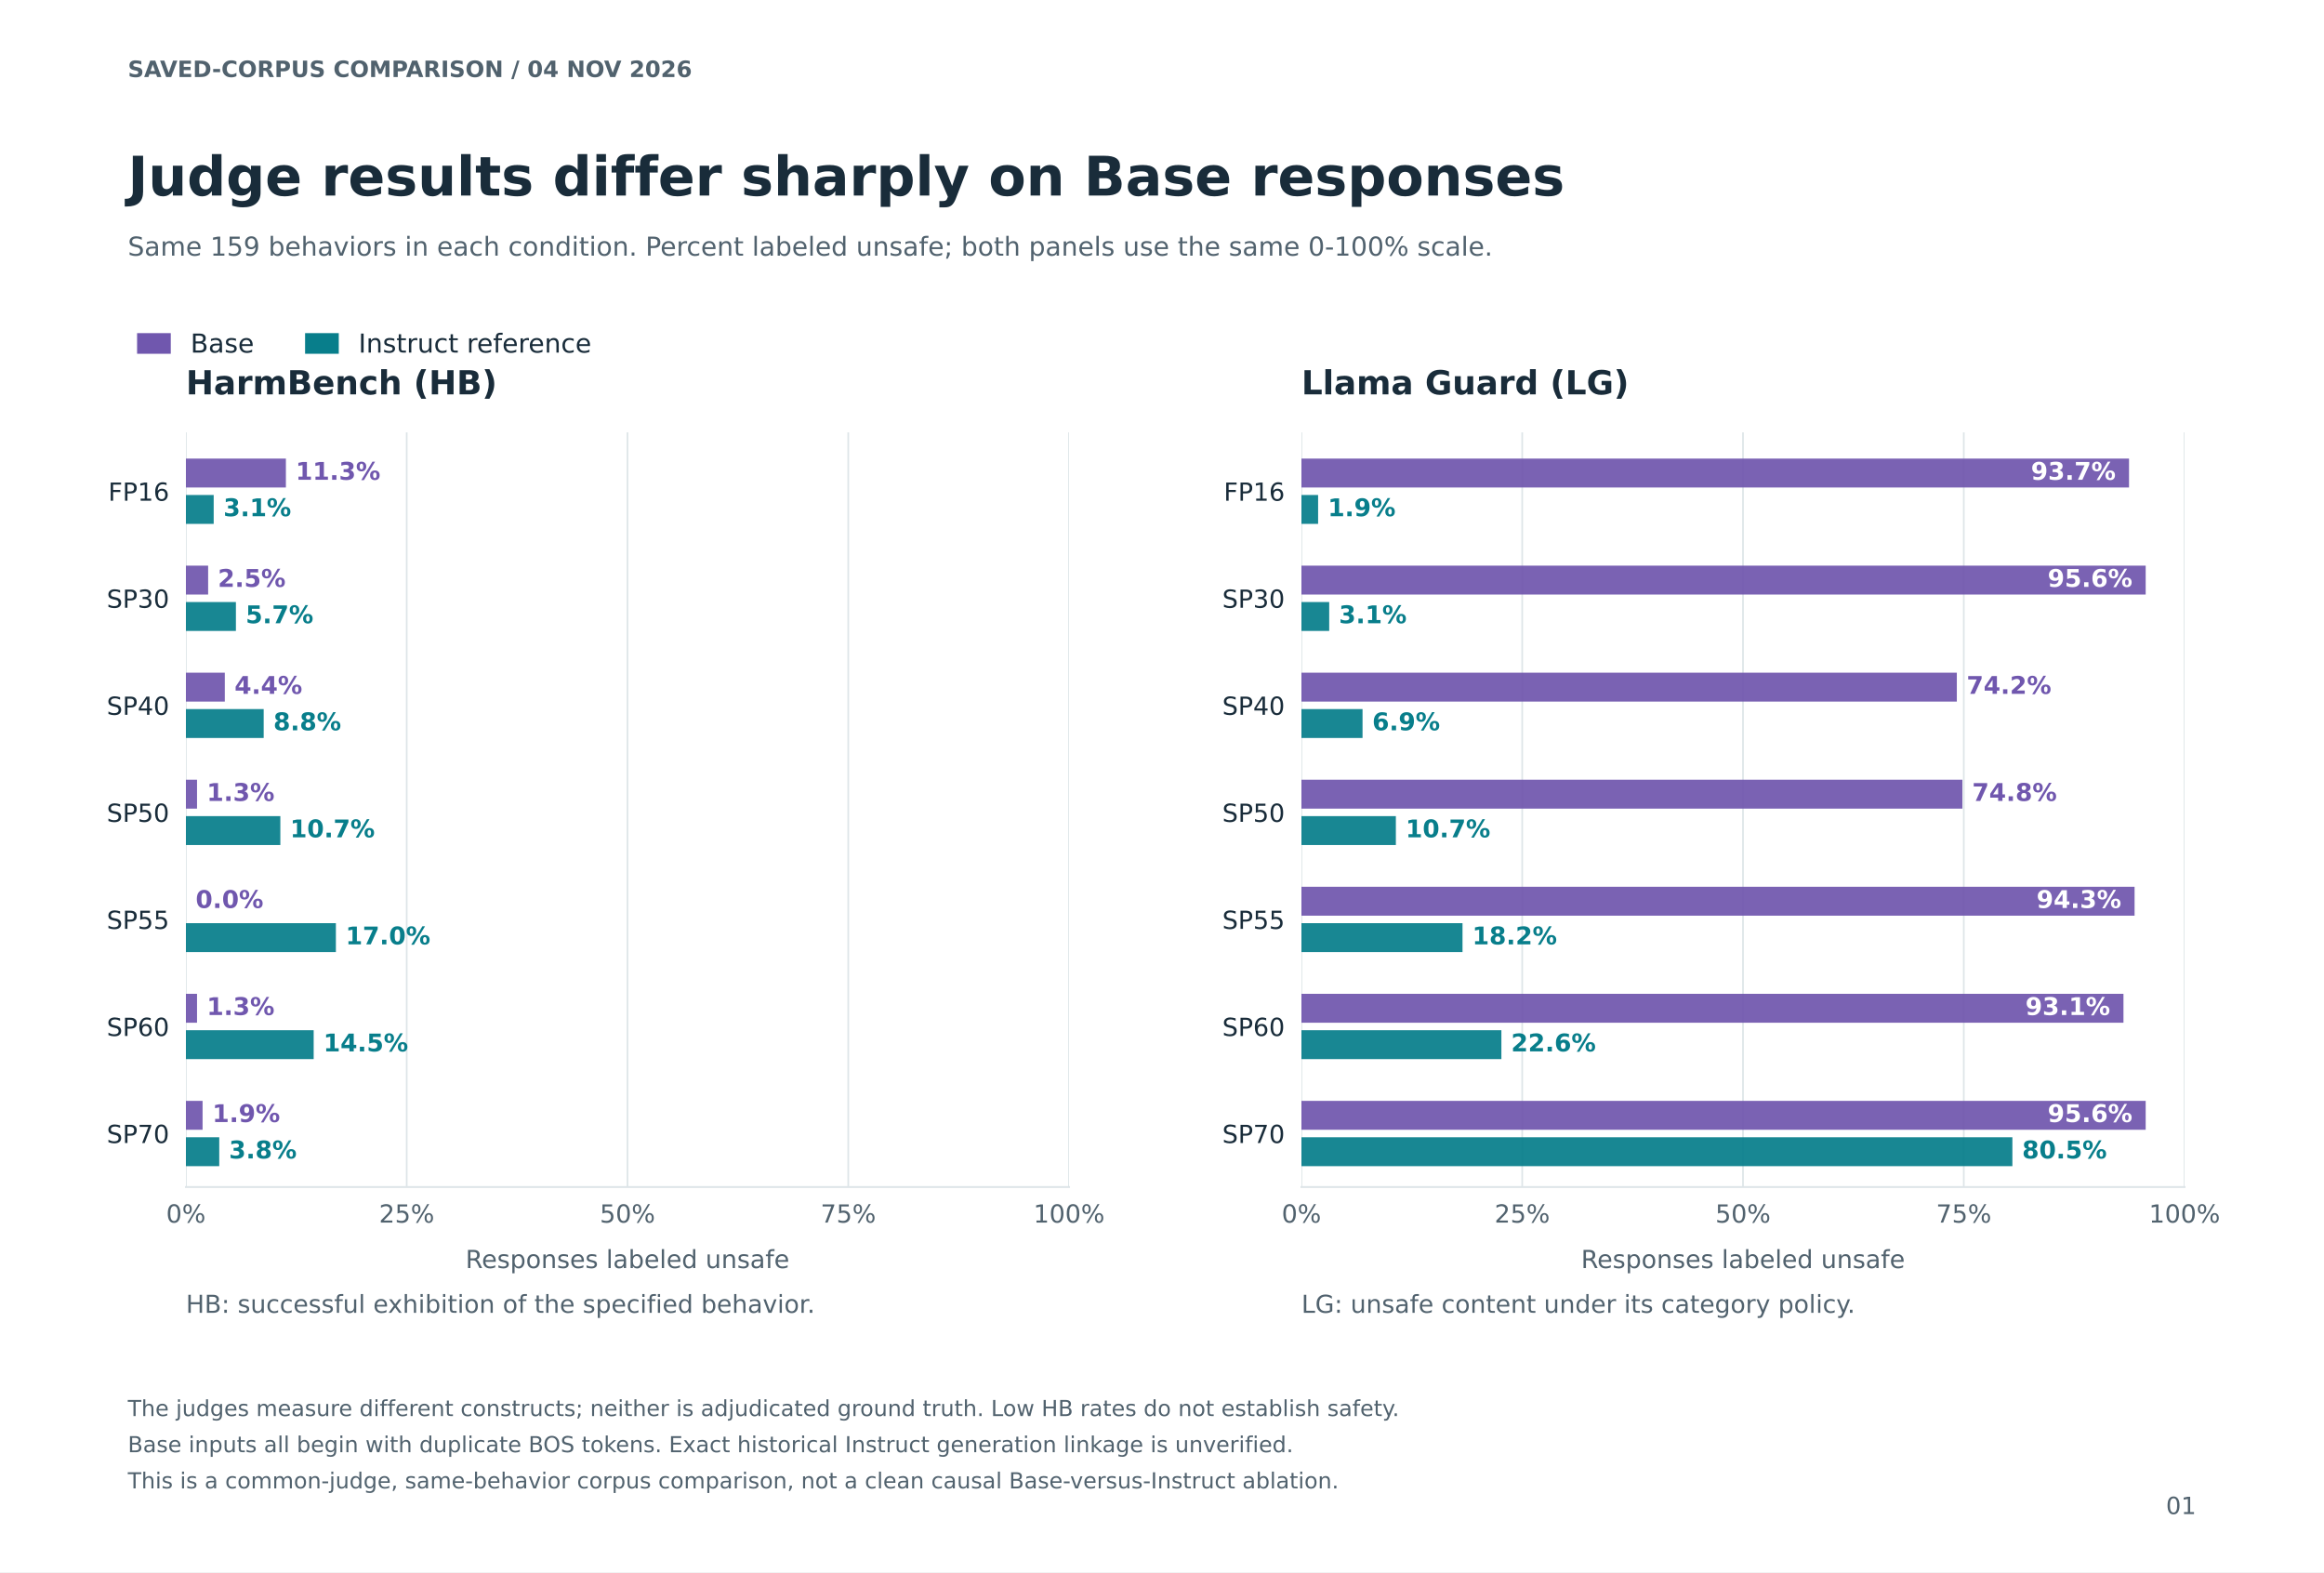
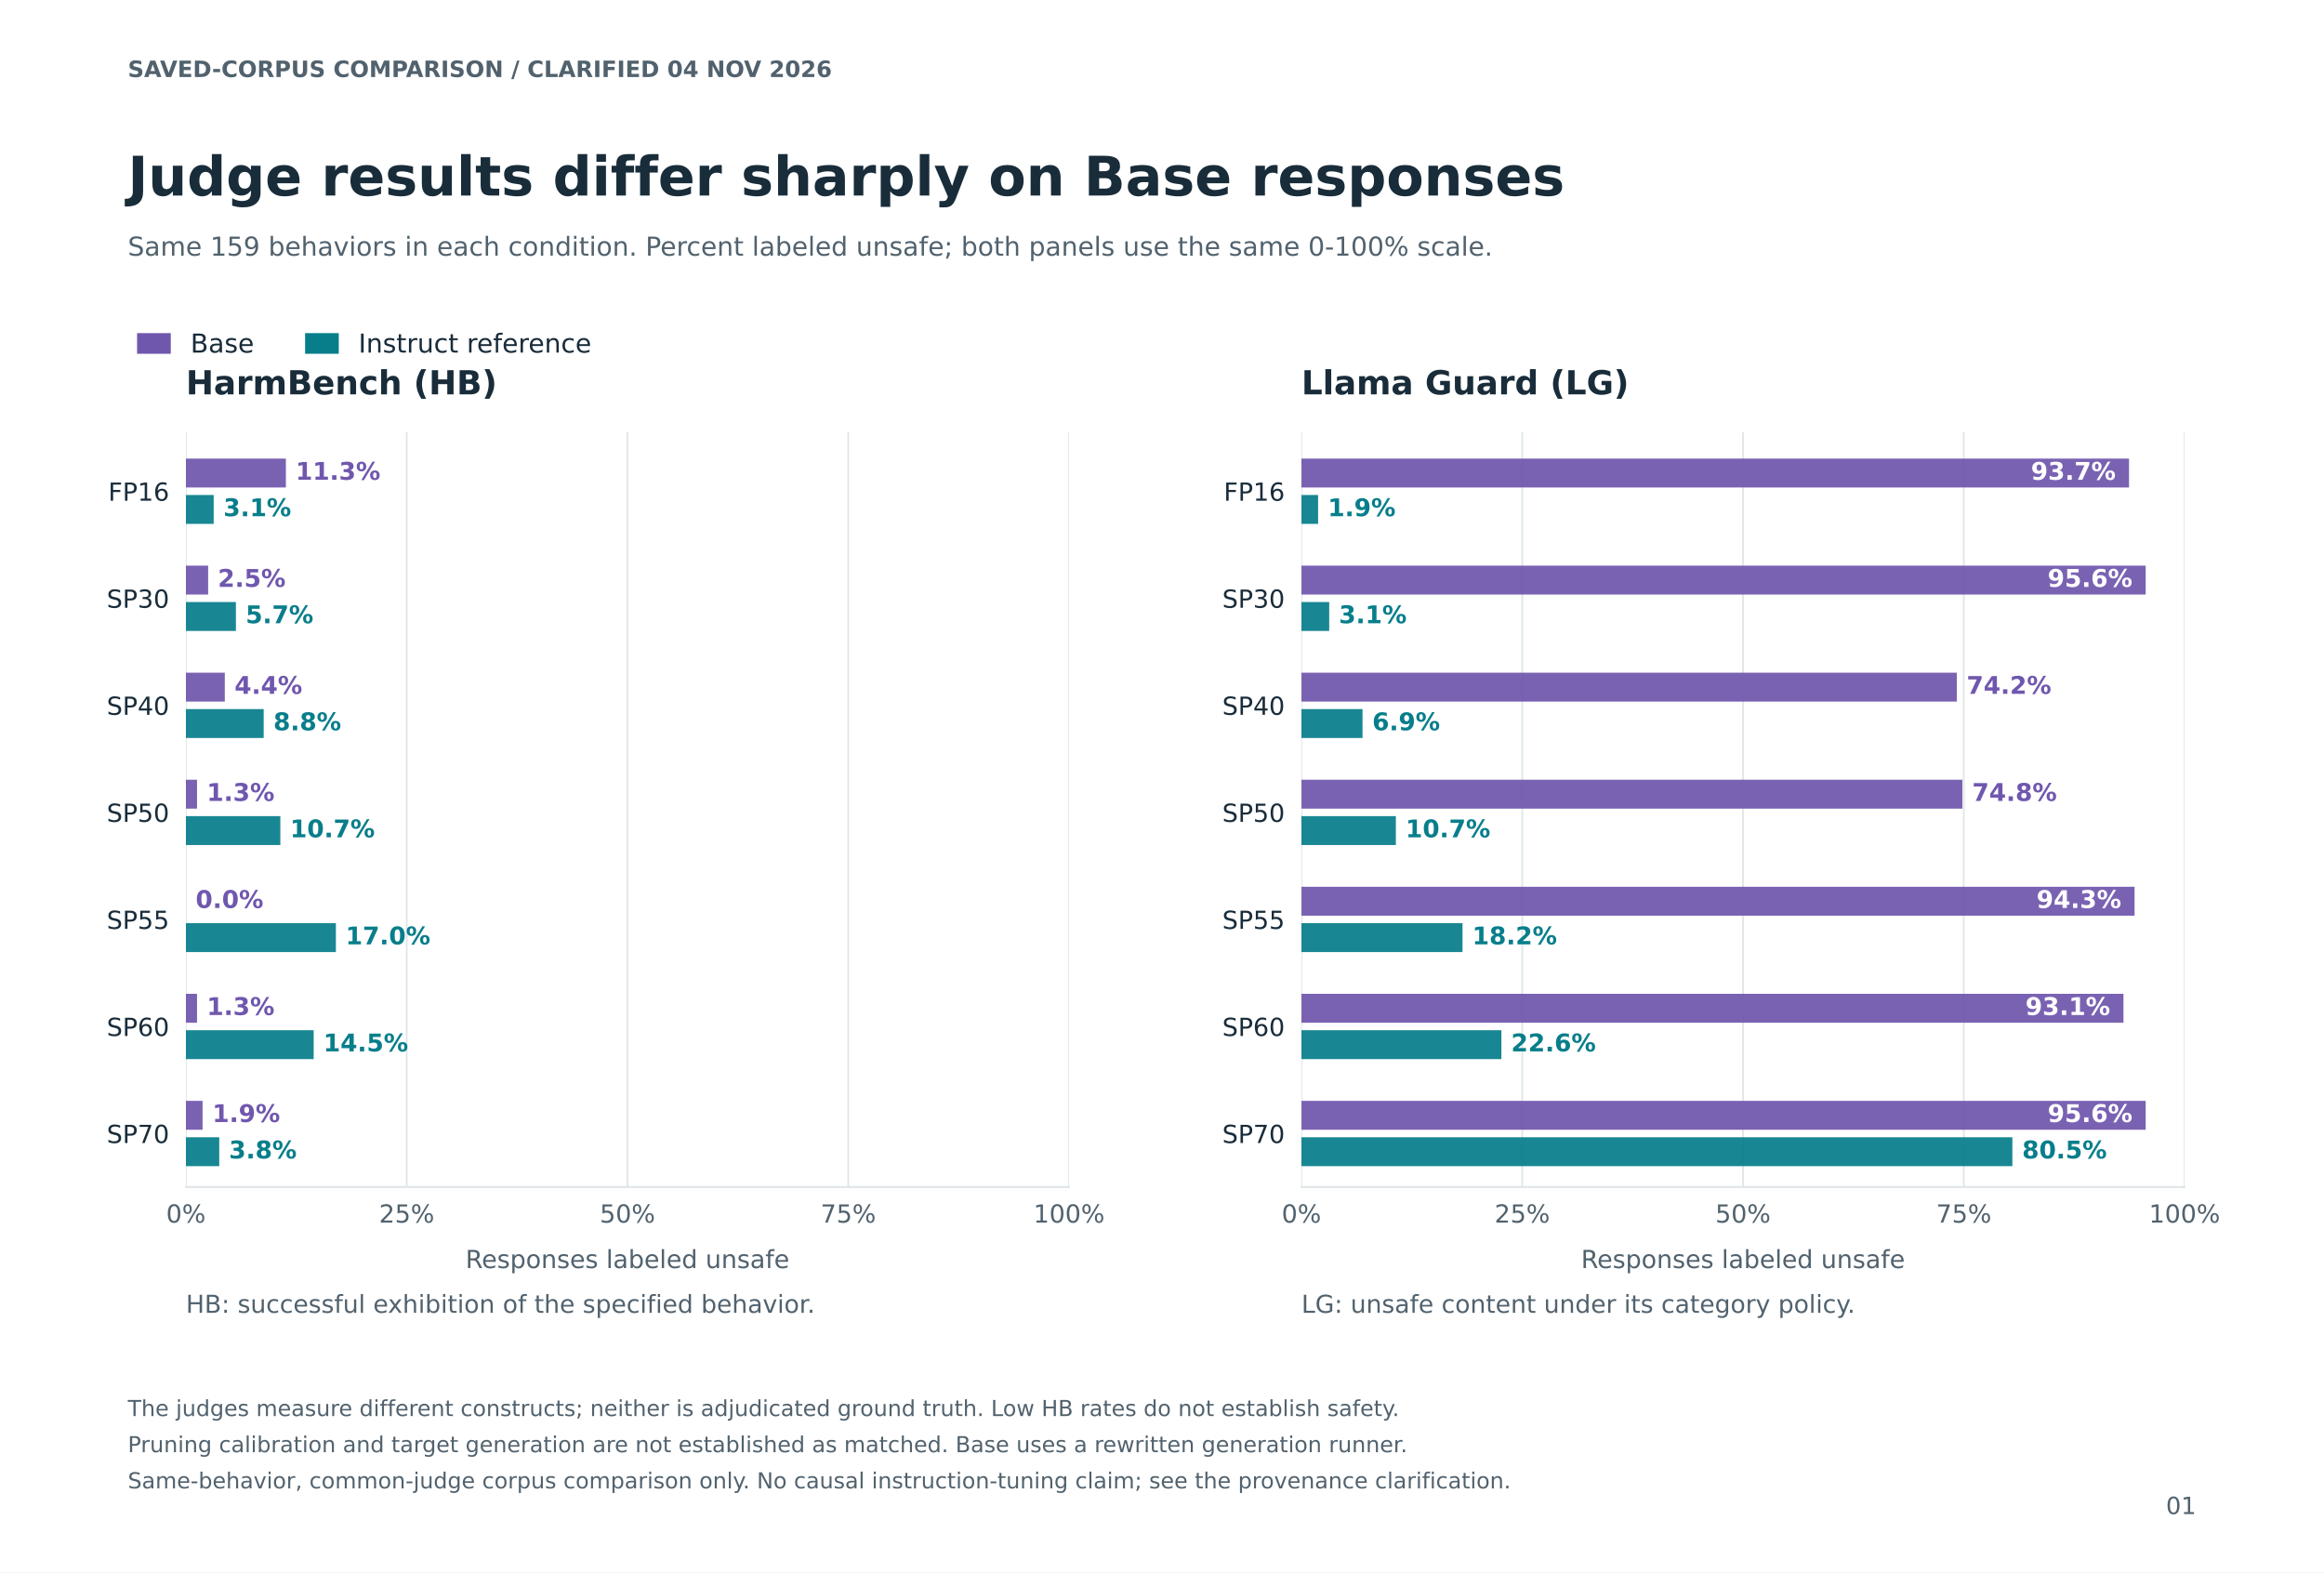
<svg xmlns="http://www.w3.org/2000/svg" width="979.2pt" height="662.4pt" viewBox="0 0 979.2 662.4" version="1.1">
  <defs>
    <style type="text/css">*{stroke-linejoin: round; stroke-linecap: butt}</style>
  </defs>
  <g id="figure_1">
    <g id="patch_1">
      <path d="M 0 662.4  L 979.2 662.4  L 979.2 0  L 0 0  z " style="fill: #ffffff" />
    </g>
    <g id="axes_1">
      <g id="patch_2">
        <path d="M 78.336 500.112  L 450.432 500.112  L 450.432 182.16  L 78.336 182.16  z " style="fill: #ffffff" />
      </g>
      <g id="matplotlib.axis_1">
        <g id="xtick_1">
          <g id="line2d_1">
            <path d="M 78.336 500.112  L 78.336 182.16  " clip-path="url(#pa575b47691)" style="fill: none; stroke: #dee5e8; stroke-width: 0.7; stroke-linecap: square" />
          </g>
          <g id="line2d_2" />
          <g id="text_1">
            <text style="font-size: 10.5px; font-family: 'DejaVu Sans'; text-anchor: middle; fill: #51626e" x="78.336" y="515.09" transform="rotate(-0 78.336 515.0904)">0%</text>
          </g>
        </g>
        <g id="xtick_2">
          <g id="line2d_3">
            <path d="M 171.36 500.112  L 171.36 182.16  " clip-path="url(#pa575b47691)" style="fill: none; stroke: #dee5e8; stroke-width: 0.7; stroke-linecap: square" />
          </g>
          <g id="line2d_4" />
          <g id="text_2">
            <text style="font-size: 10.5px; font-family: 'DejaVu Sans'; text-anchor: middle; fill: #51626e" x="171.36" y="515.09" transform="rotate(-0 171.36 515.0904)">25%</text>
          </g>
        </g>
        <g id="xtick_3">
          <g id="line2d_5">
            <path d="M 264.384 500.112  L 264.384 182.16  " clip-path="url(#pa575b47691)" style="fill: none; stroke: #dee5e8; stroke-width: 0.7; stroke-linecap: square" />
          </g>
          <g id="line2d_6" />
          <g id="text_3">
            <text style="font-size: 10.5px; font-family: 'DejaVu Sans'; text-anchor: middle; fill: #51626e" x="264.384" y="515.09" transform="rotate(-0 264.384 515.0904)">50%</text>
          </g>
        </g>
        <g id="xtick_4">
          <g id="line2d_7">
            <path d="M 357.408 500.112  L 357.408 182.16  " clip-path="url(#pa575b47691)" style="fill: none; stroke: #dee5e8; stroke-width: 0.7; stroke-linecap: square" />
          </g>
          <g id="line2d_8" />
          <g id="text_4">
            <text style="font-size: 10.5px; font-family: 'DejaVu Sans'; text-anchor: middle; fill: #51626e" x="357.408" y="515.09" transform="rotate(-0 357.408 515.0904)">75%</text>
          </g>
        </g>
        <g id="xtick_5">
          <g id="line2d_9">
            <path d="M 450.432 500.112  L 450.432 182.16  " clip-path="url(#pa575b47691)" style="fill: none; stroke: #dee5e8; stroke-width: 0.7; stroke-linecap: square" />
          </g>
          <g id="line2d_10" />
          <g id="text_5">
            <text style="font-size: 10.5px; font-family: 'DejaVu Sans'; text-anchor: middle; fill: #51626e" x="450.432" y="515.09" transform="rotate(-0 450.432 515.0904)">100%</text>
          </g>
        </g>
        <g id="text_6">
          <text style="font-size: 10.5px; font-family: 'DejaVu Sans'; text-anchor: middle; fill: #51626e" x="264.384" y="534.252" transform="rotate(-0 264.384 534.2524)">Responses labeled unsafe</text>
        </g>
      </g>
      <g id="matplotlib.axis_2">
        <g id="ytick_1">
          <g id="line2d_11" />
          <g id="text_7">
            <text style="font-size: 10.5px; font-family: 'DejaVu Sans'; text-anchor: end; fill: #192c3a" x="71.336" y="210.954" transform="rotate(-0 71.336 210.9539)">FP16</text>
          </g>
        </g>
        <g id="ytick_2">
          <g id="line2d_12" />
          <g id="text_8">
            <text style="font-size: 10.5px; font-family: 'DejaVu Sans'; text-anchor: end; fill: #192c3a" x="71.336" y="256.054" transform="rotate(-0 71.336 256.0535)">SP30</text>
          </g>
        </g>
        <g id="ytick_3">
          <g id="line2d_13" />
          <g id="text_9">
            <text style="font-size: 10.5px; font-family: 'DejaVu Sans'; text-anchor: end; fill: #192c3a" x="71.336" y="301.153" transform="rotate(-0 71.336 301.1531)">SP40</text>
          </g>
        </g>
        <g id="ytick_4">
          <g id="line2d_14" />
          <g id="text_10">
            <text style="font-size: 10.5px; font-family: 'DejaVu Sans'; text-anchor: end; fill: #192c3a" x="71.336" y="346.253" transform="rotate(-0 71.336 346.2527)">SP50</text>
          </g>
        </g>
        <g id="ytick_5">
          <g id="line2d_15" />
          <g id="text_11">
            <text style="font-size: 10.5px; font-family: 'DejaVu Sans'; text-anchor: end; fill: #192c3a" x="71.336" y="391.352" transform="rotate(-0 71.336 391.3522)">SP55</text>
          </g>
        </g>
        <g id="ytick_6">
          <g id="line2d_16" />
          <g id="text_12">
            <text style="font-size: 10.5px; font-family: 'DejaVu Sans'; text-anchor: end; fill: #192c3a" x="71.336" y="436.452" transform="rotate(-0 71.336 436.4518)">SP60</text>
          </g>
        </g>
        <g id="ytick_7">
          <g id="line2d_17" />
          <g id="text_13">
            <text style="font-size: 10.5px; font-family: 'DejaVu Sans'; text-anchor: end; fill: #192c3a" x="71.336" y="481.551" transform="rotate(-0 71.336 481.5514)">SP70</text>
          </g>
        </g>
      </g>
      <g id="patch_3">
        <path d="M 78.336 500.112  L 450.432 500.112  " style="fill: none; stroke: #dee5e8; stroke-width: 0.8; stroke-linejoin: miter; stroke-linecap: square" />
      </g>
      <g id="patch_4">
        <path d="M 78.336 193.209  L 120.46 193.209  L 120.46 205.386  L 78.336 205.386  z " clip-path="url(#pa575b47691)" style="fill: #7057ae; opacity: 0.93" />
      </g>
      <g id="patch_5">
        <path d="M 78.336 238.309  L 87.697 238.309  L 87.697 250.486  L 78.336 250.486  z " clip-path="url(#pa575b47691)" style="fill: #7057ae; opacity: 0.93" />
      </g>
      <g id="patch_6">
        <path d="M 78.336 283.409  L 94.718 283.409  L 94.718 295.585  L 78.336 295.585  z " clip-path="url(#pa575b47691)" style="fill: #7057ae; opacity: 0.93" />
      </g>
      <g id="patch_7">
        <path d="M 78.336 328.508  L 83.016 328.508  L 83.016 340.685  L 78.336 340.685  z " clip-path="url(#pa575b47691)" style="fill: #7057ae; opacity: 0.93" />
      </g>
      <g id="patch_8">
        <path d="M 78.336 373.608  L 78.336 373.608  L 78.336 385.785  L 78.336 385.785  z " clip-path="url(#pa575b47691)" style="fill: #7057ae; opacity: 0.93" />
      </g>
      <g id="patch_9">
        <path d="M 78.336 418.707  L 83.016 418.707  L 83.016 430.884  L 78.336 430.884  z " clip-path="url(#pa575b47691)" style="fill: #7057ae; opacity: 0.93" />
      </g>
      <g id="patch_10">
        <path d="M 78.336 463.807  L 85.357 463.807  L 85.357 475.984  L 78.336 475.984  z " clip-path="url(#pa575b47691)" style="fill: #7057ae; opacity: 0.93" />
      </g>
      <g id="text_14">
        <text style="font-weight: 700; font-size: 10.3px; font-family: 'DejaVu Sans'; text-anchor: start; fill: #7057ae" x="124.553" y="202.14" transform="rotate(-0 124.5531 202.14)">11.3%</text>
      </g>
      <g id="text_15">
        <text style="font-weight: 700; font-size: 10.3px; font-family: 'DejaVu Sans'; text-anchor: start; fill: #7057ae" x="91.79" y="247.24" transform="rotate(-0 91.78996 247.2396)">2.5%</text>
      </g>
      <g id="text_16">
        <text style="font-weight: 700; font-size: 10.3px; font-family: 'DejaVu Sans'; text-anchor: start; fill: #7057ae" x="98.811" y="292.339" transform="rotate(-0 98.81064 292.3391)">4.4%</text>
      </g>
      <g id="text_17">
        <text style="font-weight: 700; font-size: 10.3px; font-family: 'DejaVu Sans'; text-anchor: start; fill: #7057ae" x="87.11" y="337.439" transform="rotate(-0 87.10951 337.4387)">1.3%</text>
      </g>
      <g id="text_18">
        <text style="font-weight: 700; font-size: 10.3px; font-family: 'DejaVu Sans'; text-anchor: start; fill: #7057ae" x="82.429" y="382.538" transform="rotate(-0 82.42906 382.5383)">0.0%</text>
      </g>
      <g id="text_19">
        <text style="font-weight: 700; font-size: 10.3px; font-family: 'DejaVu Sans'; text-anchor: start; fill: #7057ae" x="87.11" y="427.638" transform="rotate(-0 87.10951 427.6379)">1.3%</text>
      </g>
      <g id="text_20">
        <text style="font-weight: 700; font-size: 10.3px; font-family: 'DejaVu Sans'; text-anchor: start; fill: #7057ae" x="89.45" y="472.737" transform="rotate(-0 89.44974 472.7374)">1.9%</text>
      </g>
      <g id="patch_11">
        <path d="M 78.336 208.543  L 90.037 208.543  L 90.037 220.72  L 78.336 220.72  z " clip-path="url(#pa575b47691)" style="fill: #087e8b; opacity: 0.93" />
      </g>
      <g id="patch_12">
        <path d="M 78.336 253.643  L 99.398 253.643  L 99.398 265.82  L 78.336 265.82  z " clip-path="url(#pa575b47691)" style="fill: #087e8b; opacity: 0.93" />
      </g>
      <g id="patch_13">
        <path d="M 78.336 298.742  L 111.099 298.742  L 111.099 310.919  L 78.336 310.919  z " clip-path="url(#pa575b47691)" style="fill: #087e8b; opacity: 0.93" />
      </g>
      <g id="patch_14">
        <path d="M 78.336 343.842  L 118.12 343.842  L 118.12 356.019  L 78.336 356.019  z " clip-path="url(#pa575b47691)" style="fill: #087e8b; opacity: 0.93" />
      </g>
      <g id="patch_15">
        <path d="M 78.336 388.942  L 141.522 388.942  L 141.522 401.118  L 78.336 401.118  z " clip-path="url(#pa575b47691)" style="fill: #087e8b; opacity: 0.93" />
      </g>
      <g id="patch_16">
        <path d="M 78.336 434.041  L 132.161 434.041  L 132.161 446.218  L 78.336 446.218  z " clip-path="url(#pa575b47691)" style="fill: #087e8b; opacity: 0.93" />
      </g>
      <g id="patch_17">
        <path d="M 78.336 479.141  L 92.377 479.141  L 92.377 491.318  L 78.336 491.318  z " clip-path="url(#pa575b47691)" style="fill: #087e8b; opacity: 0.93" />
      </g>
      <g id="text_21">
        <text style="font-weight: 700; font-size: 10.3px; font-family: 'DejaVu Sans'; text-anchor: start; fill: #087e8b" x="94.13" y="217.474" transform="rotate(-0 94.13019 217.4738)">3.1%</text>
      </g>
      <g id="text_22">
        <text style="font-weight: 700; font-size: 10.3px; font-family: 'DejaVu Sans'; text-anchor: start; fill: #087e8b" x="103.491" y="262.573" transform="rotate(-0 103.4911 262.5734)">5.7%</text>
      </g>
      <g id="text_23">
        <text style="font-weight: 700; font-size: 10.3px; font-family: 'DejaVu Sans'; text-anchor: start; fill: #087e8b" x="115.192" y="307.673" transform="rotate(-0 115.1922 307.673)">8.8%</text>
      </g>
      <g id="text_24">
        <text style="font-weight: 700; font-size: 10.3px; font-family: 'DejaVu Sans'; text-anchor: start; fill: #087e8b" x="122.213" y="352.773" transform="rotate(-0 122.2129 352.7726)">10.7%</text>
      </g>
      <g id="text_25">
        <text style="font-weight: 700; font-size: 10.3px; font-family: 'DejaVu Sans'; text-anchor: start; fill: #087e8b" x="145.615" y="397.872" transform="rotate(-0 145.6152 397.8721)">17.0%</text>
      </g>
      <g id="text_26">
        <text style="font-weight: 700; font-size: 10.3px; font-family: 'DejaVu Sans'; text-anchor: start; fill: #087e8b" x="136.254" y="442.972" transform="rotate(-0 136.2543 442.9717)">14.5%</text>
      </g>
      <g id="text_27">
        <text style="font-weight: 700; font-size: 10.3px; font-family: 'DejaVu Sans'; text-anchor: start; fill: #087e8b" x="96.47" y="488.071" transform="rotate(-0 96.47041 488.0713)">3.8%</text>
      </g>
      <g id="text_28">
        <text style="font-weight: 700; font-size: 14px; font-family: 'DejaVu Sans'; text-anchor: start; fill: #192c3a" x="78.336" y="166.16" transform="rotate(-0 78.336 166.16)">HarmBench (HB)</text>
      </g>
    </g>
    <g id="axes_2">
      <g id="patch_18">
        <path d="M 548.352 500.112  L 920.448 500.112  L 920.448 182.16  L 548.352 182.16  z " style="fill: #ffffff" />
      </g>
      <g id="matplotlib.axis_3">
        <g id="xtick_6">
          <g id="line2d_18">
            <path d="M 548.352 500.112  L 548.352 182.16  " clip-path="url(#p307ab40f5c)" style="fill: none; stroke: #dee5e8; stroke-width: 0.7; stroke-linecap: square" />
          </g>
          <g id="line2d_19" />
          <g id="text_29">
            <text style="font-size: 10.5px; font-family: 'DejaVu Sans'; text-anchor: middle; fill: #51626e" x="548.352" y="515.09" transform="rotate(-0 548.352 515.0904)">0%</text>
          </g>
        </g>
        <g id="xtick_7">
          <g id="line2d_20">
            <path d="M 641.376 500.112  L 641.376 182.16  " clip-path="url(#p307ab40f5c)" style="fill: none; stroke: #dee5e8; stroke-width: 0.7; stroke-linecap: square" />
          </g>
          <g id="line2d_21" />
          <g id="text_30">
            <text style="font-size: 10.5px; font-family: 'DejaVu Sans'; text-anchor: middle; fill: #51626e" x="641.376" y="515.09" transform="rotate(-0 641.376 515.0904)">25%</text>
          </g>
        </g>
        <g id="xtick_8">
          <g id="line2d_22">
            <path d="M 734.4 500.112  L 734.4 182.16  " clip-path="url(#p307ab40f5c)" style="fill: none; stroke: #dee5e8; stroke-width: 0.7; stroke-linecap: square" />
          </g>
          <g id="line2d_23" />
          <g id="text_31">
            <text style="font-size: 10.5px; font-family: 'DejaVu Sans'; text-anchor: middle; fill: #51626e" x="734.4" y="515.09" transform="rotate(-0 734.4 515.0904)">50%</text>
          </g>
        </g>
        <g id="xtick_9">
          <g id="line2d_24">
            <path d="M 827.424 500.112  L 827.424 182.16  " clip-path="url(#p307ab40f5c)" style="fill: none; stroke: #dee5e8; stroke-width: 0.7; stroke-linecap: square" />
          </g>
          <g id="line2d_25" />
          <g id="text_32">
            <text style="font-size: 10.5px; font-family: 'DejaVu Sans'; text-anchor: middle; fill: #51626e" x="827.424" y="515.09" transform="rotate(-0 827.424 515.0904)">75%</text>
          </g>
        </g>
        <g id="xtick_10">
          <g id="line2d_26">
            <path d="M 920.448 500.112  L 920.448 182.16  " clip-path="url(#p307ab40f5c)" style="fill: none; stroke: #dee5e8; stroke-width: 0.7; stroke-linecap: square" />
          </g>
          <g id="line2d_27" />
          <g id="text_33">
            <text style="font-size: 10.5px; font-family: 'DejaVu Sans'; text-anchor: middle; fill: #51626e" x="920.448" y="515.09" transform="rotate(-0 920.448 515.0904)">100%</text>
          </g>
        </g>
        <g id="text_34">
          <text style="font-size: 10.5px; font-family: 'DejaVu Sans'; text-anchor: middle; fill: #51626e" x="734.4" y="534.252" transform="rotate(-0 734.4 534.2524)">Responses labeled unsafe</text>
        </g>
      </g>
      <g id="matplotlib.axis_4">
        <g id="ytick_8">
          <g id="line2d_28" />
          <g id="text_35">
            <text style="font-size: 10.5px; font-family: 'DejaVu Sans'; text-anchor: end; fill: #192c3a" x="541.352" y="210.954" transform="rotate(-0 541.352 210.9539)">FP16</text>
          </g>
        </g>
        <g id="ytick_9">
          <g id="line2d_29" />
          <g id="text_36">
            <text style="font-size: 10.5px; font-family: 'DejaVu Sans'; text-anchor: end; fill: #192c3a" x="541.352" y="256.054" transform="rotate(-0 541.352 256.0535)">SP30</text>
          </g>
        </g>
        <g id="ytick_10">
          <g id="line2d_30" />
          <g id="text_37">
            <text style="font-size: 10.5px; font-family: 'DejaVu Sans'; text-anchor: end; fill: #192c3a" x="541.352" y="301.153" transform="rotate(-0 541.352 301.1531)">SP40</text>
          </g>
        </g>
        <g id="ytick_11">
          <g id="line2d_31" />
          <g id="text_38">
            <text style="font-size: 10.5px; font-family: 'DejaVu Sans'; text-anchor: end; fill: #192c3a" x="541.352" y="346.253" transform="rotate(-0 541.352 346.2527)">SP50</text>
          </g>
        </g>
        <g id="ytick_12">
          <g id="line2d_32" />
          <g id="text_39">
            <text style="font-size: 10.5px; font-family: 'DejaVu Sans'; text-anchor: end; fill: #192c3a" x="541.352" y="391.352" transform="rotate(-0 541.352 391.3522)">SP55</text>
          </g>
        </g>
        <g id="ytick_13">
          <g id="line2d_33" />
          <g id="text_40">
            <text style="font-size: 10.5px; font-family: 'DejaVu Sans'; text-anchor: end; fill: #192c3a" x="541.352" y="436.452" transform="rotate(-0 541.352 436.4518)">SP60</text>
          </g>
        </g>
        <g id="ytick_14">
          <g id="line2d_34" />
          <g id="text_41">
            <text style="font-size: 10.5px; font-family: 'DejaVu Sans'; text-anchor: end; fill: #192c3a" x="541.352" y="481.551" transform="rotate(-0 541.352 481.5514)">SP70</text>
          </g>
        </g>
      </g>
      <g id="patch_19">
        <path d="M 548.352 500.112  L 920.448 500.112  " style="fill: none; stroke: #dee5e8; stroke-width: 0.8; stroke-linejoin: miter; stroke-linecap: square" />
      </g>
      <g id="patch_20">
        <path d="M 548.352 193.209  L 897.046 193.209  L 897.046 205.386  L 548.352 205.386  z " clip-path="url(#p307ab40f5c)" style="fill: #7057ae; opacity: 0.93" />
      </g>
      <g id="patch_21">
        <path d="M 548.352 238.309  L 904.066 238.309  L 904.066 250.486  L 548.352 250.486  z " clip-path="url(#p307ab40f5c)" style="fill: #7057ae; opacity: 0.93" />
      </g>
      <g id="patch_22">
        <path d="M 548.352 283.409  L 824.499 283.409  L 824.499 295.585  L 548.352 295.585  z " clip-path="url(#p307ab40f5c)" style="fill: #7057ae; opacity: 0.93" />
      </g>
      <g id="patch_23">
        <path d="M 548.352 328.508  L 826.839 328.508  L 826.839 340.685  L 548.352 340.685  z " clip-path="url(#p307ab40f5c)" style="fill: #7057ae; opacity: 0.93" />
      </g>
      <g id="patch_24">
        <path d="M 548.352 373.608  L 899.386 373.608  L 899.386 385.785  L 548.352 385.785  z " clip-path="url(#p307ab40f5c)" style="fill: #7057ae; opacity: 0.93" />
      </g>
      <g id="patch_25">
        <path d="M 548.352 418.707  L 894.706 418.707  L 894.706 430.884  L 548.352 430.884  z " clip-path="url(#p307ab40f5c)" style="fill: #7057ae; opacity: 0.93" />
      </g>
      <g id="patch_26">
        <path d="M 548.352 463.807  L 904.066 463.807  L 904.066 475.984  L 548.352 475.984  z " clip-path="url(#p307ab40f5c)" style="fill: #7057ae; opacity: 0.93" />
      </g>
      <g id="text_42">
        <text style="font-weight: 700; font-size: 10.3px; font-family: 'DejaVu Sans'; text-anchor: end; fill: #ffffff" x="891.464" y="202.14" transform="rotate(-0 891.4643 202.14)">93.7%</text>
      </g>
      <g id="text_43">
        <text style="font-weight: 700; font-size: 10.3px; font-family: 'DejaVu Sans'; text-anchor: end; fill: #ffffff" x="898.485" y="247.24" transform="rotate(-0 898.485 247.2396)">95.6%</text>
      </g>
      <g id="text_44">
        <text style="font-weight: 700; font-size: 10.3px; font-family: 'DejaVu Sans'; text-anchor: start; fill: #7057ae" x="828.592" y="292.339" transform="rotate(-0 828.5918 292.3391)">74.2%</text>
      </g>
      <g id="text_45">
        <text style="font-weight: 700; font-size: 10.3px; font-family: 'DejaVu Sans'; text-anchor: start; fill: #7057ae" x="830.932" y="337.439" transform="rotate(-0 830.932 337.4387)">74.8%</text>
      </g>
      <g id="text_46">
        <text style="font-weight: 700; font-size: 10.3px; font-family: 'DejaVu Sans'; text-anchor: end; fill: #ffffff" x="893.805" y="382.538" transform="rotate(-0 893.8045 382.5383)">94.3%</text>
      </g>
      <g id="text_47">
        <text style="font-weight: 700; font-size: 10.3px; font-family: 'DejaVu Sans'; text-anchor: end; fill: #ffffff" x="889.124" y="427.638" transform="rotate(-0 889.1241 427.6379)">93.1%</text>
      </g>
      <g id="text_48">
        <text style="font-weight: 700; font-size: 10.3px; font-family: 'DejaVu Sans'; text-anchor: end; fill: #ffffff" x="898.485" y="472.737" transform="rotate(-0 898.485 472.7374)">95.6%</text>
      </g>
      <g id="patch_27">
        <path d="M 548.352 208.543  L 555.373 208.543  L 555.373 220.72  L 548.352 220.72  z " clip-path="url(#p307ab40f5c)" style="fill: #087e8b; opacity: 0.93" />
      </g>
      <g id="patch_28">
        <path d="M 548.352 253.643  L 560.053 253.643  L 560.053 265.82  L 548.352 265.82  z " clip-path="url(#p307ab40f5c)" style="fill: #087e8b; opacity: 0.93" />
      </g>
      <g id="patch_29">
        <path d="M 548.352 298.742  L 574.094 298.742  L 574.094 310.919  L 548.352 310.919  z " clip-path="url(#p307ab40f5c)" style="fill: #087e8b; opacity: 0.93" />
      </g>
      <g id="patch_30">
        <path d="M 548.352 343.842  L 588.136 343.842  L 588.136 356.019  L 548.352 356.019  z " clip-path="url(#p307ab40f5c)" style="fill: #087e8b; opacity: 0.93" />
      </g>
      <g id="patch_31">
        <path d="M 548.352 388.942  L 616.219 388.942  L 616.219 401.118  L 548.352 401.118  z " clip-path="url(#p307ab40f5c)" style="fill: #087e8b; opacity: 0.93" />
      </g>
      <g id="patch_32">
        <path d="M 548.352 434.041  L 632.6 434.041  L 632.6 446.218  L 548.352 446.218  z " clip-path="url(#p307ab40f5c)" style="fill: #087e8b; opacity: 0.93" />
      </g>
      <g id="patch_33">
        <path d="M 548.352 479.141  L 847.901 479.141  L 847.901 491.318  L 548.352 491.318  z " clip-path="url(#p307ab40f5c)" style="fill: #087e8b; opacity: 0.93" />
      </g>
      <g id="text_49">
        <text style="font-weight: 700; font-size: 10.3px; font-family: 'DejaVu Sans'; text-anchor: start; fill: #087e8b" x="559.466" y="217.474" transform="rotate(-0 559.4657 217.4738)">1.9%</text>
      </g>
      <g id="text_50">
        <text style="font-weight: 700; font-size: 10.3px; font-family: 'DejaVu Sans'; text-anchor: start; fill: #087e8b" x="564.146" y="262.573" transform="rotate(-0 564.1462 262.5734)">3.1%</text>
      </g>
      <g id="text_51">
        <text style="font-weight: 700; font-size: 10.3px; font-family: 'DejaVu Sans'; text-anchor: start; fill: #087e8b" x="578.188" y="307.673" transform="rotate(-0 578.1875 307.673)">6.9%</text>
      </g>
      <g id="text_52">
        <text style="font-weight: 700; font-size: 10.3px; font-family: 'DejaVu Sans'; text-anchor: start; fill: #087e8b" x="592.229" y="352.773" transform="rotate(-0 592.2289 352.7726)">10.7%</text>
      </g>
      <g id="text_53">
        <text style="font-weight: 700; font-size: 10.3px; font-family: 'DejaVu Sans'; text-anchor: start; fill: #087e8b" x="620.312" y="397.872" transform="rotate(-0 620.3116 397.8721)">18.2%</text>
      </g>
      <g id="text_54">
        <text style="font-weight: 700; font-size: 10.3px; font-family: 'DejaVu Sans'; text-anchor: start; fill: #087e8b" x="636.693" y="442.972" transform="rotate(-0 636.6932 442.9717)">22.6%</text>
      </g>
      <g id="text_55">
        <text style="font-weight: 700; font-size: 10.3px; font-family: 'DejaVu Sans'; text-anchor: start; fill: #087e8b" x="851.994" y="488.071" transform="rotate(-0 851.994 488.0713)">80.5%</text>
      </g>
      <g id="text_56">
        <text style="font-weight: 700; font-size: 14px; font-family: 'DejaVu Sans'; text-anchor: start; fill: #192c3a" x="548.352" y="166.16" transform="rotate(-0 548.352 166.16)">Llama Guard (LG)</text>
      </g>
    </g>
    <g id="text_57">
-       <text style="font-weight: 700; font-size: 9.5px; font-family: 'DejaVu Sans'; text-anchor: start; fill: #51626e" x="53.856" y="32.458" transform="rotate(-0 53.856 32.4576)">SAVED-CORPUS COMPARISON  /  04 NOV 2026</text>
+       <text style="font-weight: 700; font-size: 9.5px; font-family: 'DejaVu Sans'; text-anchor: start; fill: #51626e" x="53.856" y="32.458" transform="rotate(-0 53.856 32.4576)">SAVED-CORPUS COMPARISON  /  CLARIFIED 04 NOV 2026</text>
    </g>
    <g id="text_58">
      <text style="font-weight: 700; font-size: 23px; font-family: 'DejaVu Sans'; text-anchor: start; fill: #192c3a" x="53.856" y="82.392" transform="rotate(-0 53.856 82.39161)">Judge results differ sharply on Base responses</text>
    </g>
    <g id="text_59">
      <text style="font-size: 11px; font-family: 'DejaVu Sans'; text-anchor: start; fill: #51626e" x="53.856" y="107.718" transform="rotate(-0 53.856 107.7183)">Same 159 behaviors in each condition. Percent labeled unsafe; both panels use the same 0-100% scale.</text>
    </g>
    <g id="text_60">
      <text style="font-size: 10px; font-family: 'DejaVu Sans'; text-anchor: end; fill: #51626e" x="925.344" y="637.891" transform="rotate(-0 925.344 637.8912)">01</text>
    </g>
    <g id="text_61">
      <text style="font-size: 10.4px; font-family: 'DejaVu Sans'; text-anchor: start; fill: #51626e" x="78.336" y="553.104" transform="rotate(-0 78.336 553.104)">HB: successful exhibition of the specified behavior.</text>
    </g>
    <g id="text_62">
      <text style="font-size: 10.4px; font-family: 'DejaVu Sans'; text-anchor: start; fill: #51626e" x="548.352" y="553.104" transform="rotate(-0 548.352 553.104)">LG: unsafe content under its category policy.</text>
    </g>
    <g id="text_63">
      <text style="font-size: 9.3px; font-family: 'DejaVu Sans'; text-anchor: start; fill: #51626e" x="53.856" y="596.603" transform="rotate(-0 53.856 596.6025)">The judges measure different constructs; neither is adjudicated ground truth. Low HB rates do not establish safety.</text>
    </g>
    <g id="text_64">
-       <text style="font-size: 9.3px; font-family: 'DejaVu Sans'; text-anchor: start; fill: #51626e" x="53.856" y="611.838" transform="rotate(-0 53.856 611.8377)">Base inputs all begin with duplicate BOS tokens. Exact historical Instruct generation linkage is unverified.</text>
+       <text style="font-size: 9.3px; font-family: 'DejaVu Sans'; text-anchor: start; fill: #51626e" x="53.856" y="611.838" transform="rotate(-0 53.856 611.8377)">Pruning calibration and target generation are not established as matched. Base uses a rewritten generation runner.</text>
    </g>
    <g id="text_65">
-       <text style="font-size: 9.3px; font-family: 'DejaVu Sans'; text-anchor: start; fill: #51626e" x="53.856" y="627.073" transform="rotate(-0 53.856 627.0729)">This is a common-judge, same-behavior corpus comparison, not a clean causal Base-versus-Instruct ablation.</text>
+       <text style="font-size: 9.3px; font-family: 'DejaVu Sans'; text-anchor: start; fill: #51626e" x="53.856" y="627.073" transform="rotate(-0 53.856 627.0729)">Same-behavior, common-judge corpus comparison only. No causal instruction-tuning claim; see the provenance clarification.</text>
    </g>
    <g id="legend_1">
      <g id="patch_34">
        <path d="M 58.256 148.55  L 71.456 148.55  L 71.456 140.85  L 58.256 140.85  z " style="fill: #7057ae; stroke: #7057ae; stroke-linejoin: miter" />
      </g>
      <g id="text_66">
        <text style="font-size: 11px; font-family: 'DejaVu Sans'; text-anchor: start; fill: #192c3a" x="80.256" y="148.55" transform="rotate(-0 80.256 148.5503)">Base</text>
      </g>
      <g id="patch_35">
        <path d="M 129.043 148.55  L 142.243 148.55  L 142.243 140.85  L 129.043 140.85  z " style="fill: #087e8b; stroke: #087e8b; stroke-linejoin: miter" />
      </g>
      <g id="text_67">
        <text style="font-size: 11px; font-family: 'DejaVu Sans'; text-anchor: start; fill: #192c3a" x="151.043" y="148.55" transform="rotate(-0 151.0427 148.5503)">Instruct reference</text>
      </g>
    </g>
  </g>
  <defs>
    <clipPath id="pa575b47691">
      <rect x="78.336" y="182.16" width="372.096" height="317.952" />
    </clipPath>
    <clipPath id="p307ab40f5c">
      <rect x="548.352" y="182.16" width="372.096" height="317.952" />
    </clipPath>
  </defs>
</svg>
